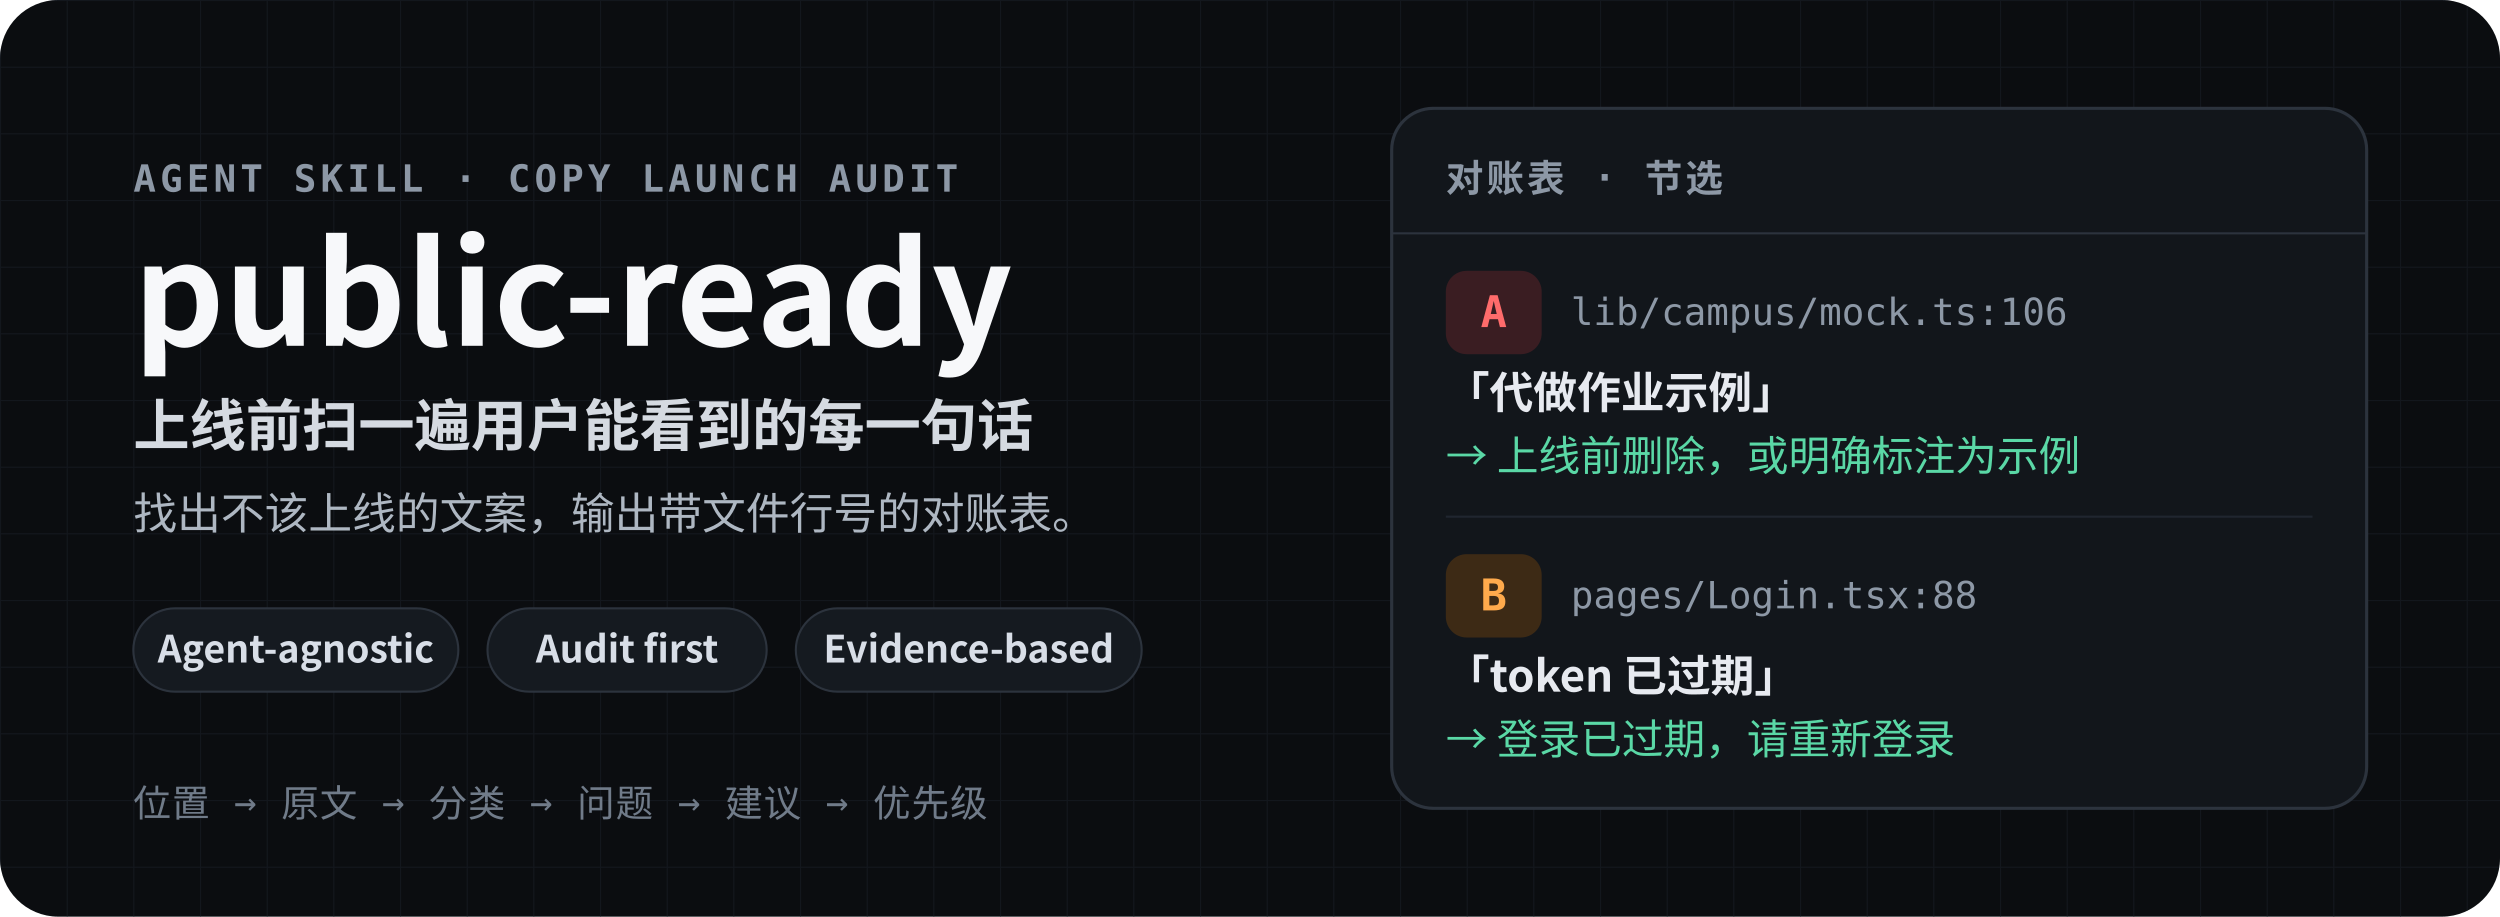
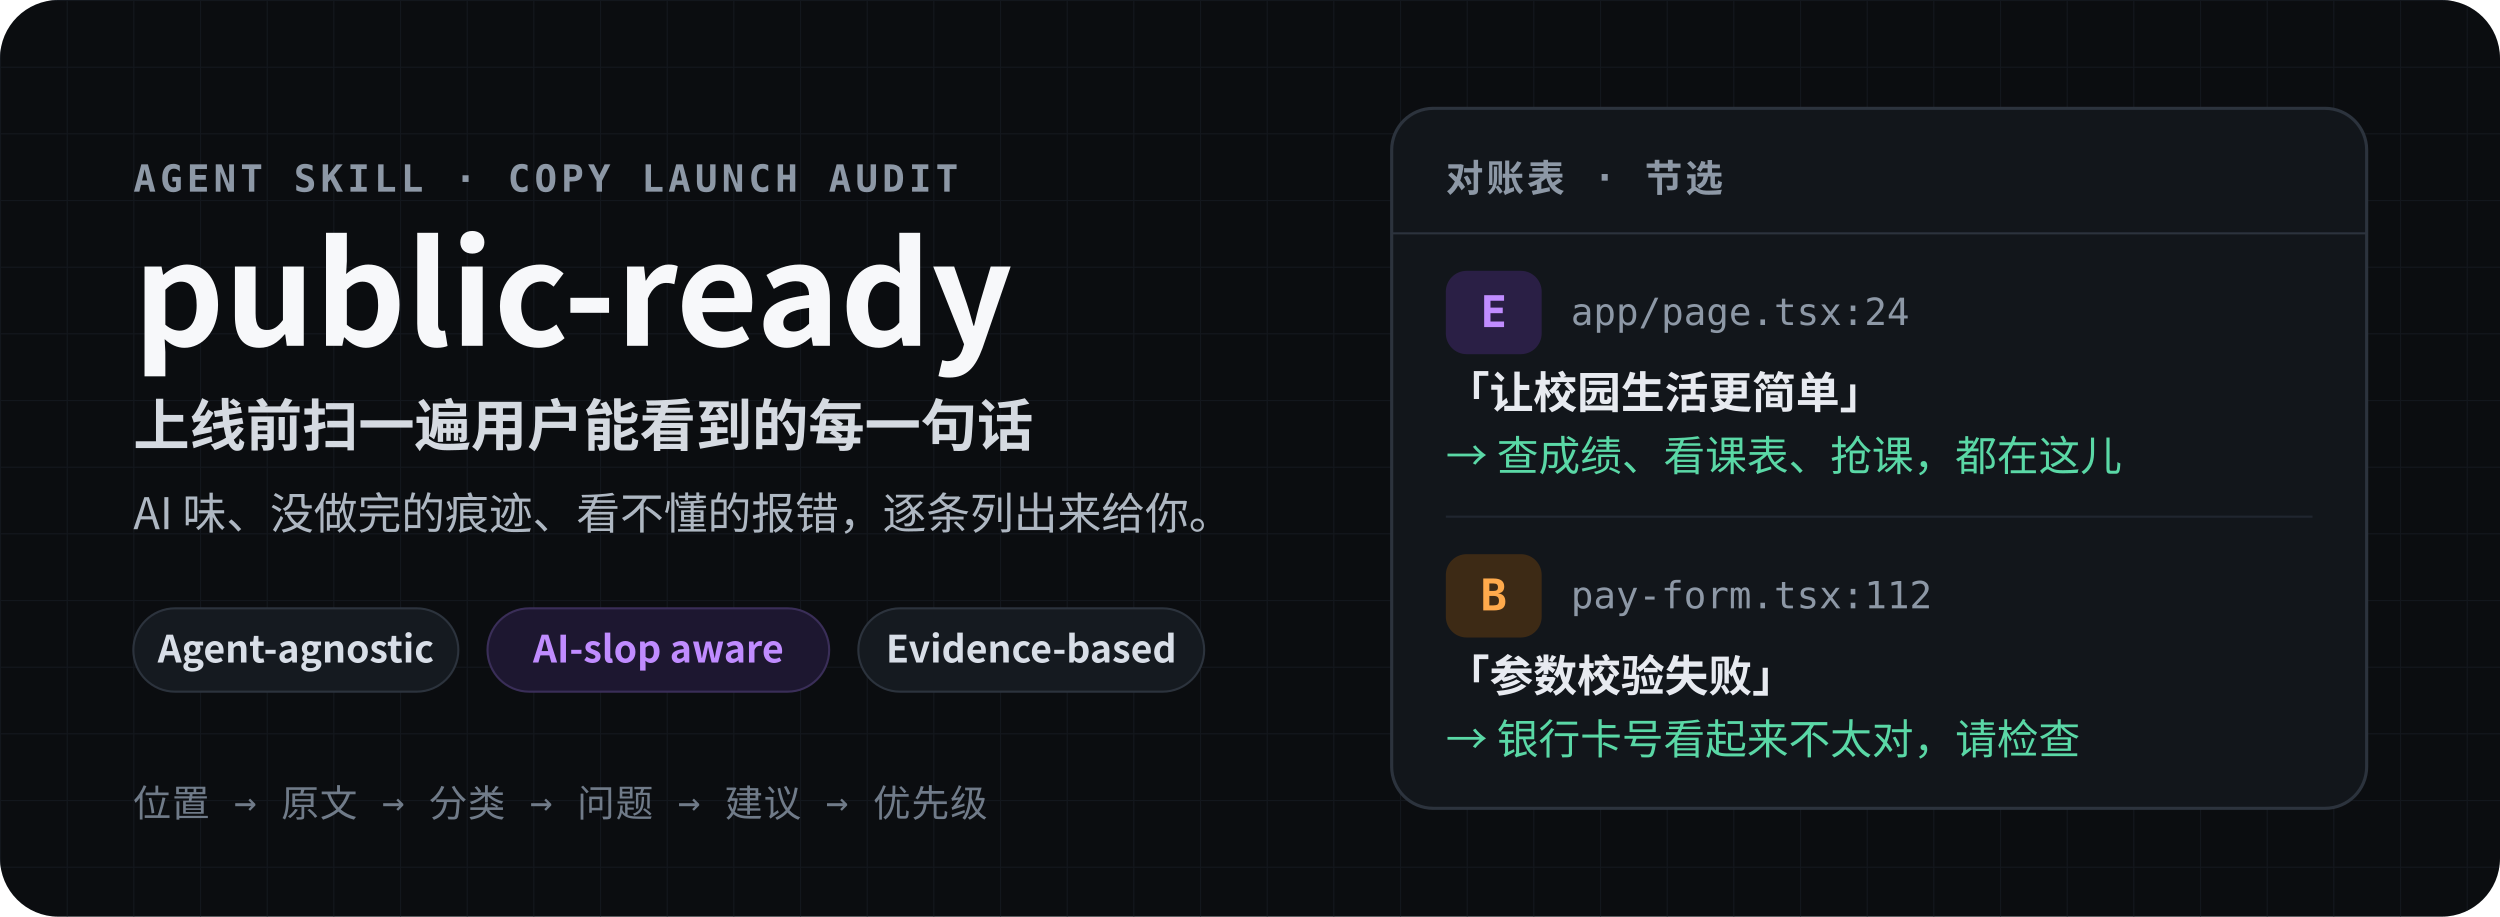
<svg xmlns="http://www.w3.org/2000/svg" width="1200" height="440" viewBox="0 0 1200 440" role="img" aria-labelledby="heroTitle heroDesc">
  <defs>
    <pattern id="heroGrid" width="32" height="32" patternUnits="userSpaceOnUse">
      <path d="M 32 0 L 0 0 0 32" fill="none" stroke="#1B212A" stroke-width="1" />
    </pattern>
  </defs>
  <rect width="1200" height="440" rx="28" fill="#0B0D10" />
  <rect width="1200" height="440" rx="28" fill="url(#heroGrid)" opacity="0.5" />
  <g id="title-block" transform="translate(64 0)">
    <text x="0" y="92" fill="#8D98A6" font-size="18" font-weight="700" letter-spacing="2" font-family="ui-monospace, SFMono-Regular, Menlo, Monaco, Consolas, monospace">AGENT SKILL · COPY LAUNCH AUDIT</text>
    <text x="0" y="166" fill="#F7F8FA" font-size="68" font-weight="760" font-family="-apple-system, BlinkMacSystemFont, 'Segoe UI', 'PingFang SC', 'Hiragino Sans GB', 'Noto Sans CJK SC', 'Microsoft YaHei', sans-serif">public-ready</text>
    <text x="0" y="214" fill="#D5DAE1" font-size="27" font-weight="600" font-family="-apple-system, BlinkMacSystemFont, 'Segoe UI', 'PingFang SC', 'Hiragino Sans GB', 'Noto Sans CJK SC', 'Microsoft YaHei', sans-serif">上线前扫一遍用户能看到的每一句话</text>
-     <text x="0" y="254" fill="#AEB7C2" font-size="21" font-family="-apple-system, BlinkMacSystemFont, 'Segoe UI', 'PingFang SC', 'Hiragino Sans GB', 'Noto Sans CJK SC', 'Microsoft YaHei', sans-serif">找出不该上线的文案，输出带文件行号的对账表。</text>
+     <text x="0" y="254" fill="#AEB7C2" font-size="21" font-family="-apple-system, BlinkMacSystemFont, 'Segoe UI', 'PingFang SC', 'Hiragino Sans GB', 'Noto Sans CJK SC', 'Microsoft YaHei', sans-serif">AI 味、没做完的痕迹、看不懂的报错，逐条列出来给你。</text>
    <g transform="translate(0 292)">
      <rect x="0" y="0" width="156" height="40" rx="20" fill="#151A20" stroke="#2C333D" />
      <text x="78" y="26" text-anchor="middle" fill="#D8DEE7" font-size="18" font-weight="650" font-family="-apple-system, BlinkMacSystemFont, 'Segoe UI', 'PingFang SC', 'Hiragino Sans GB', 'Noto Sans CJK SC', 'Microsoft YaHei', sans-serif">Agent-agnostic</text>
-       <rect x="170" y="0" width="134" height="40" rx="20" fill="#151A20" stroke="#2C333D" />
-       <text x="237" y="26" text-anchor="middle" fill="#D8DEE7" font-size="18" font-weight="650" font-family="-apple-system, BlinkMacSystemFont, 'Segoe UI', 'PingFang SC', 'Hiragino Sans GB', 'Noto Sans CJK SC', 'Microsoft YaHei', sans-serif">Audit first</text>
-       <rect x="318" y="0" width="166" height="40" rx="20" fill="#151A20" stroke="#2C333D" />
-       <text x="401" y="26" text-anchor="middle" fill="#D8DEE7" font-size="18" font-weight="650" font-family="-apple-system, BlinkMacSystemFont, 'Segoe UI', 'PingFang SC', 'Hiragino Sans GB', 'Noto Sans CJK SC', 'Microsoft YaHei', sans-serif">Evidence-based</text>
+       <rect x="170" y="0" width="164" height="40" rx="20" fill="#1D1730" stroke="#3A2E58" />
+       <text x="252" y="26" text-anchor="middle" fill="#C08CFF" font-size="18" font-weight="650" font-family="-apple-system, BlinkMacSystemFont, 'Segoe UI', 'PingFang SC', 'Hiragino Sans GB', 'Noto Sans CJK SC', 'Microsoft YaHei', sans-serif">AI-slop aware</text>
+       <rect x="348" y="0" width="166" height="40" rx="20" fill="#151A20" stroke="#2C333D" />
+       <text x="431" y="26" text-anchor="middle" fill="#D8DEE7" font-size="18" font-weight="650" font-family="-apple-system, BlinkMacSystemFont, 'Segoe UI', 'PingFang SC', 'Hiragino Sans GB', 'Noto Sans CJK SC', 'Microsoft YaHei', sans-serif">Evidence-based</text>
    </g>
    <text x="0" y="392" fill="#707B89" font-size="18" letter-spacing="0.5" font-family="ui-monospace, SFMono-Regular, Menlo, Monaco, Consolas, monospace">位置 → 原文 → 分类 → 问题 → 建议 → 优先级</text>
  </g>
  <g id="audit-rows" transform="translate(668 52)">
    <rect x="0" y="0" width="468" height="336" rx="20" fill="#12161B" stroke="#2C333D" stroke-width="1.5" />
    <text x="26" y="40" fill="#8D98A6" font-size="18" font-weight="700" letter-spacing="1.5" font-family="ui-monospace, SFMono-Regular, Menlo, Monaco, Consolas, monospace">对账表 · 节选</text>
    <path d="M 0 60 H 468" stroke="#2C333D" stroke-width="1" />
-     <g id="row-a" transform="translate(26 78)">
-       <rect x="0" y="0" width="46" height="40" rx="10" fill="#3A1D22" />
-       <text x="23" y="27" text-anchor="middle" fill="#FF6B6B" font-size="21" font-weight="800" font-family="ui-monospace, SFMono-Regular, Menlo, monospace">A</text>
-       <text x="60" y="26" fill="#8D98A6" font-size="18" font-family="ui-monospace, SFMono-Regular, Menlo, Monaco, Consolas, monospace">lib/campus/mock.ts:106</text>
-       <text x="0" y="66" fill="#E7EAF0" font-size="21" font-weight="600" font-family="-apple-system, BlinkMacSystemFont, 'Segoe UI', 'PingFang SC', 'Hiragino Sans GB', 'Noto Sans CJK SC', 'Microsoft YaHei', sans-serif">「代做作业示例」</text>
-       <text x="0" y="96" fill="#5AD8A6" font-size="20" font-family="-apple-system, BlinkMacSystemFont, 'Segoe UI', 'PingFang SC', 'Hiragino Sans GB', 'Noto Sans CJK SC', 'Microsoft YaHei', sans-serif">→ 上线前删除，或明确标注为示例</text>
+     <g id="row-e" transform="translate(26 78)">
+       <rect x="0" y="0" width="46" height="40" rx="10" fill="#2A1F45" />
+       <text x="23" y="27" text-anchor="middle" fill="#C08CFF" font-size="21" font-weight="800" font-family="ui-monospace, SFMono-Regular, Menlo, monospace">E</text>
+       <text x="60" y="26" fill="#8D98A6" font-size="18" font-family="ui-monospace, SFMono-Regular, Menlo, Monaco, Consolas, monospace">app/page.tsx:24</text>
+       <text x="0" y="66" fill="#E7EAF0" font-size="21" font-weight="600" font-family="-apple-system, BlinkMacSystemFont, 'Segoe UI', 'PingFang SC', 'Hiragino Sans GB', 'Noto Sans CJK SC', 'Microsoft YaHei', sans-serif">「让校园生活更简单」</text>
+       <text x="0" y="96" fill="#5AD8A6" font-size="20" font-family="-apple-system, BlinkMacSystemFont, 'Segoe UI', 'PingFang SC', 'Hiragino Sans GB', 'Noto Sans CJK SC', 'Microsoft YaHei', sans-serif">→ 查成绩、看课表、抢课，都在这儿</text>
    </g>
    <path d="M 26 196 H 442" stroke="#20262F" stroke-width="1" />
    <g id="row-b" transform="translate(26 214)">
      <rect x="0" y="0" width="46" height="40" rx="10" fill="#3D2A15" />
      <text x="23" y="27" text-anchor="middle" fill="#FFAA4C" font-size="21" font-weight="800" font-family="ui-monospace, SFMono-Regular, Menlo, monospace">B</text>
-       <text x="60" y="26" fill="#8D98A6" font-size="18" font-family="ui-monospace, SFMono-Regular, Menlo, Monaco, Consolas, monospace">pages/Login.tsx:88</text>
-       <text x="0" y="66" fill="#E7EAF0" font-size="21" font-weight="600" font-family="-apple-system, BlinkMacSystemFont, 'Segoe UI', 'PingFang SC', 'Hiragino Sans GB', 'Noto Sans CJK SC', 'Microsoft YaHei', sans-serif">「token 已过期」</text>
-       <text x="0" y="96" fill="#5AD8A6" font-size="20" font-family="-apple-system, BlinkMacSystemFont, 'Segoe UI', 'PingFang SC', 'Hiragino Sans GB', 'Noto Sans CJK SC', 'Microsoft YaHei', sans-serif">→ 登录已过期，请重新登录</text>
+       <text x="60" y="26" fill="#8D98A6" font-size="18" font-family="ui-monospace, SFMono-Regular, Menlo, Monaco, Consolas, monospace">pay-form.tsx:112</text>
+       <text x="0" y="66" fill="#E7EAF0" font-size="21" font-weight="600" font-family="-apple-system, BlinkMacSystemFont, 'Segoe UI', 'PingFang SC', 'Hiragino Sans GB', 'Noto Sans CJK SC', 'Microsoft YaHei', sans-serif">「参数校验失败」</text>
+       <text x="0" y="96" fill="#5AD8A6" font-size="20" font-family="-apple-system, BlinkMacSystemFont, 'Segoe UI', 'PingFang SC', 'Hiragino Sans GB', 'Noto Sans CJK SC', 'Microsoft YaHei', sans-serif">→ 银行卡号看起来不太对，请检查</text>
    </g>
  </g>
</svg>
